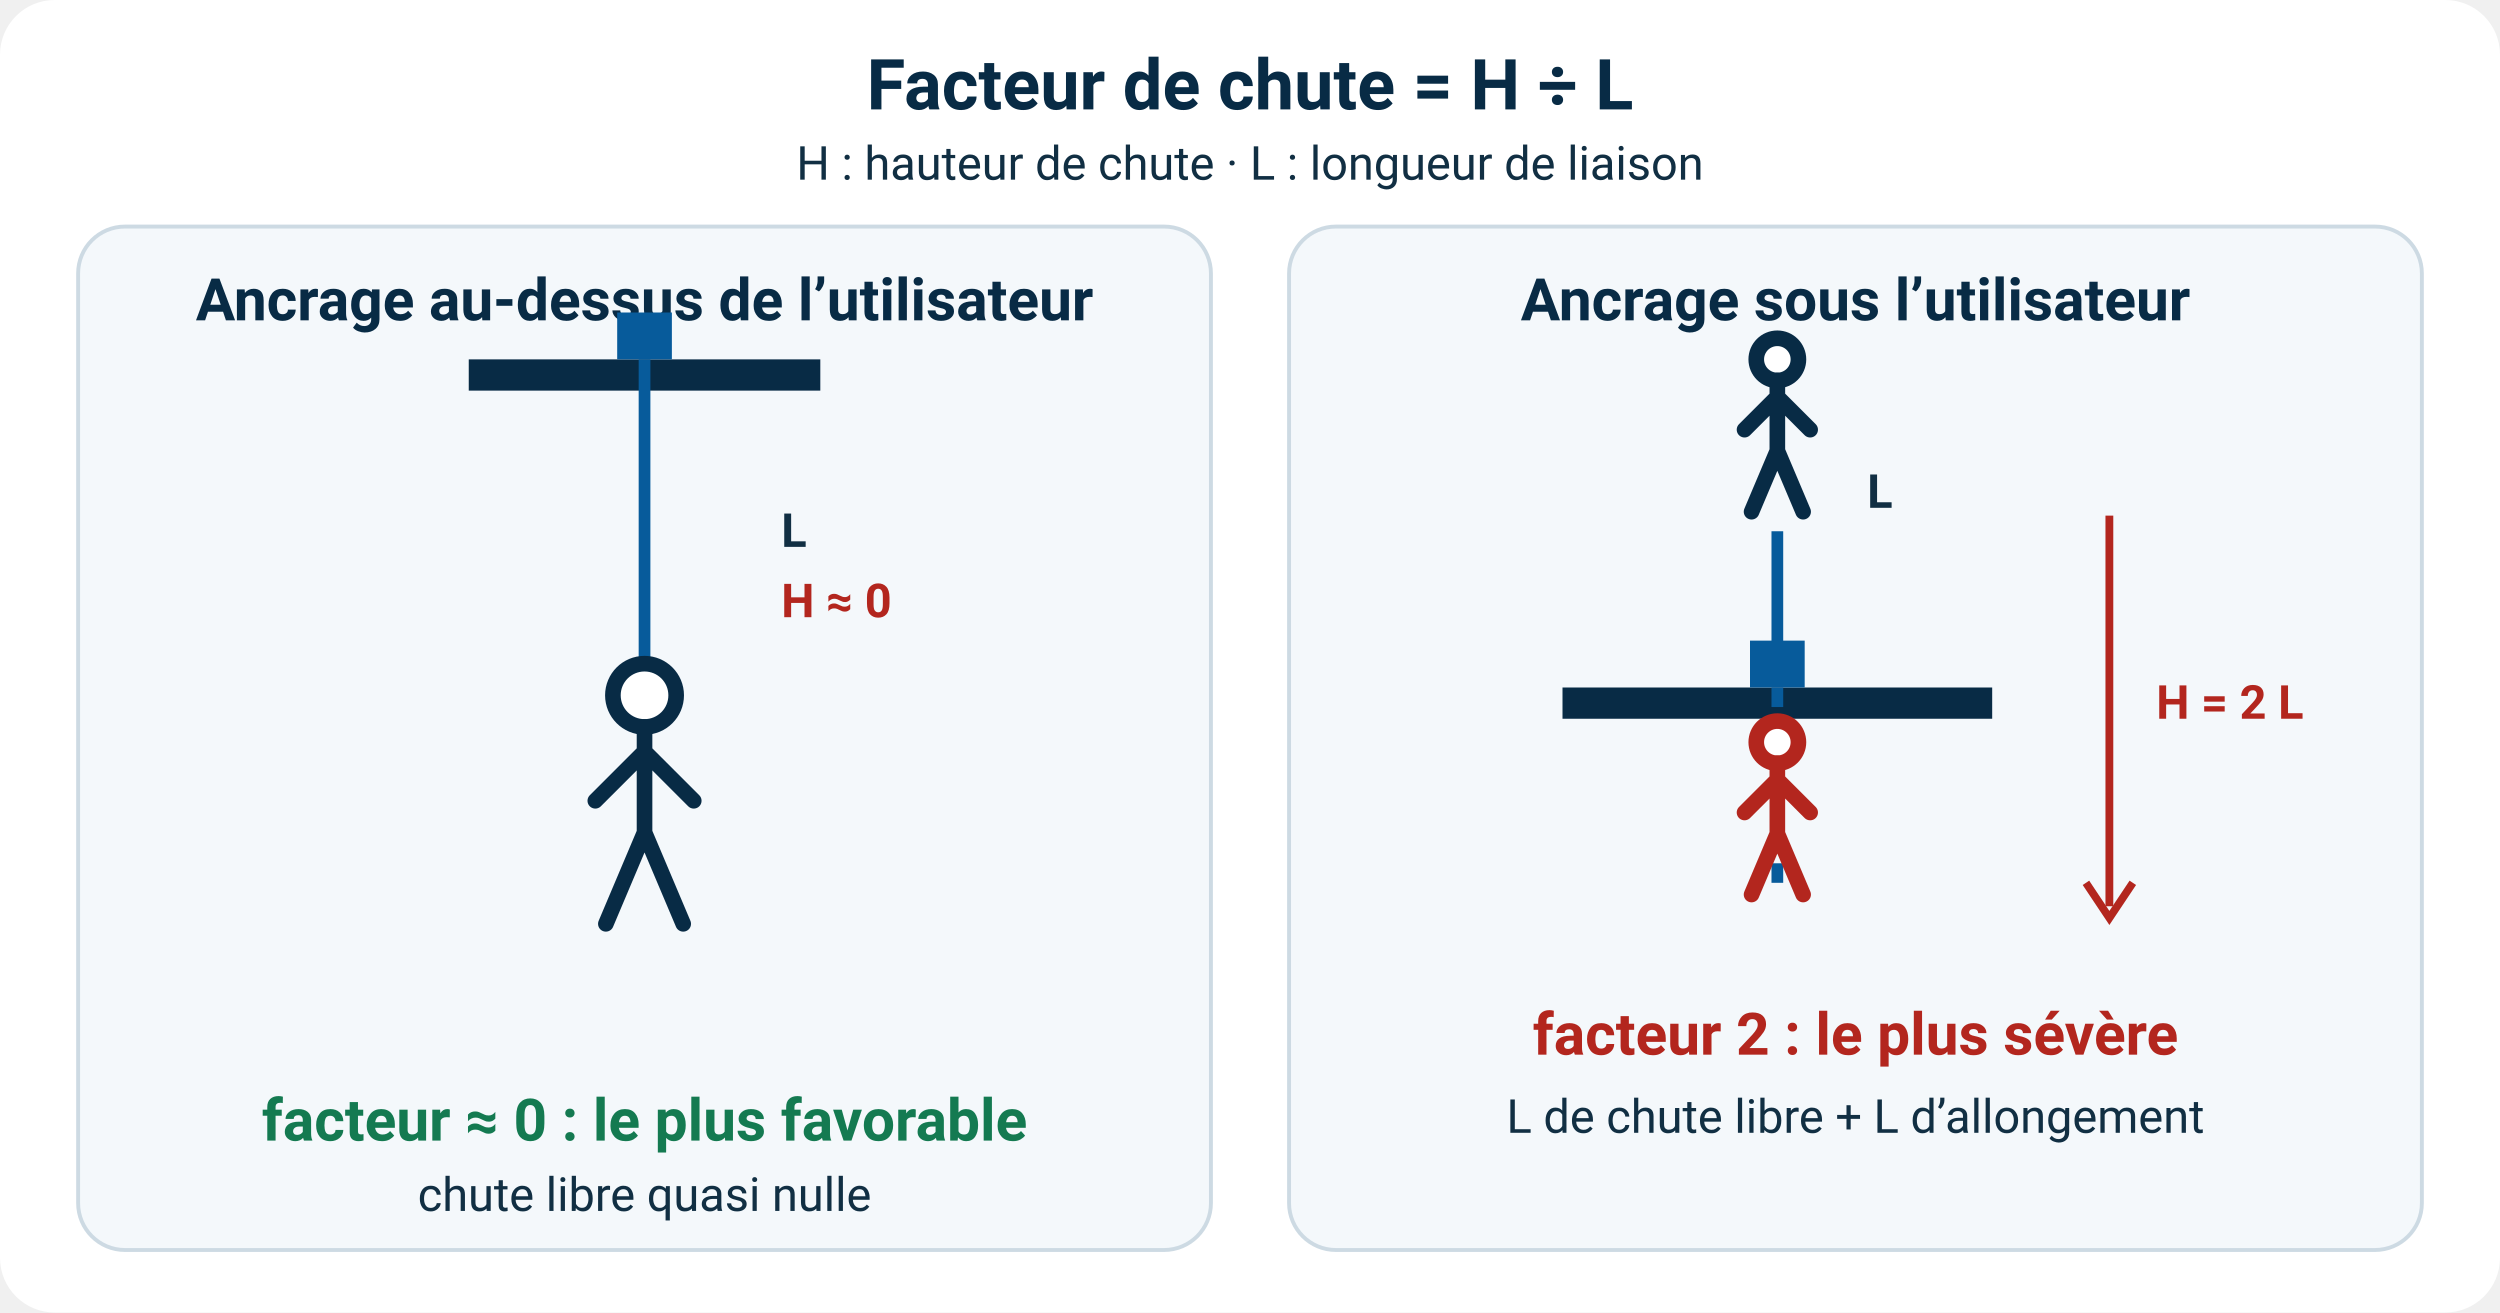
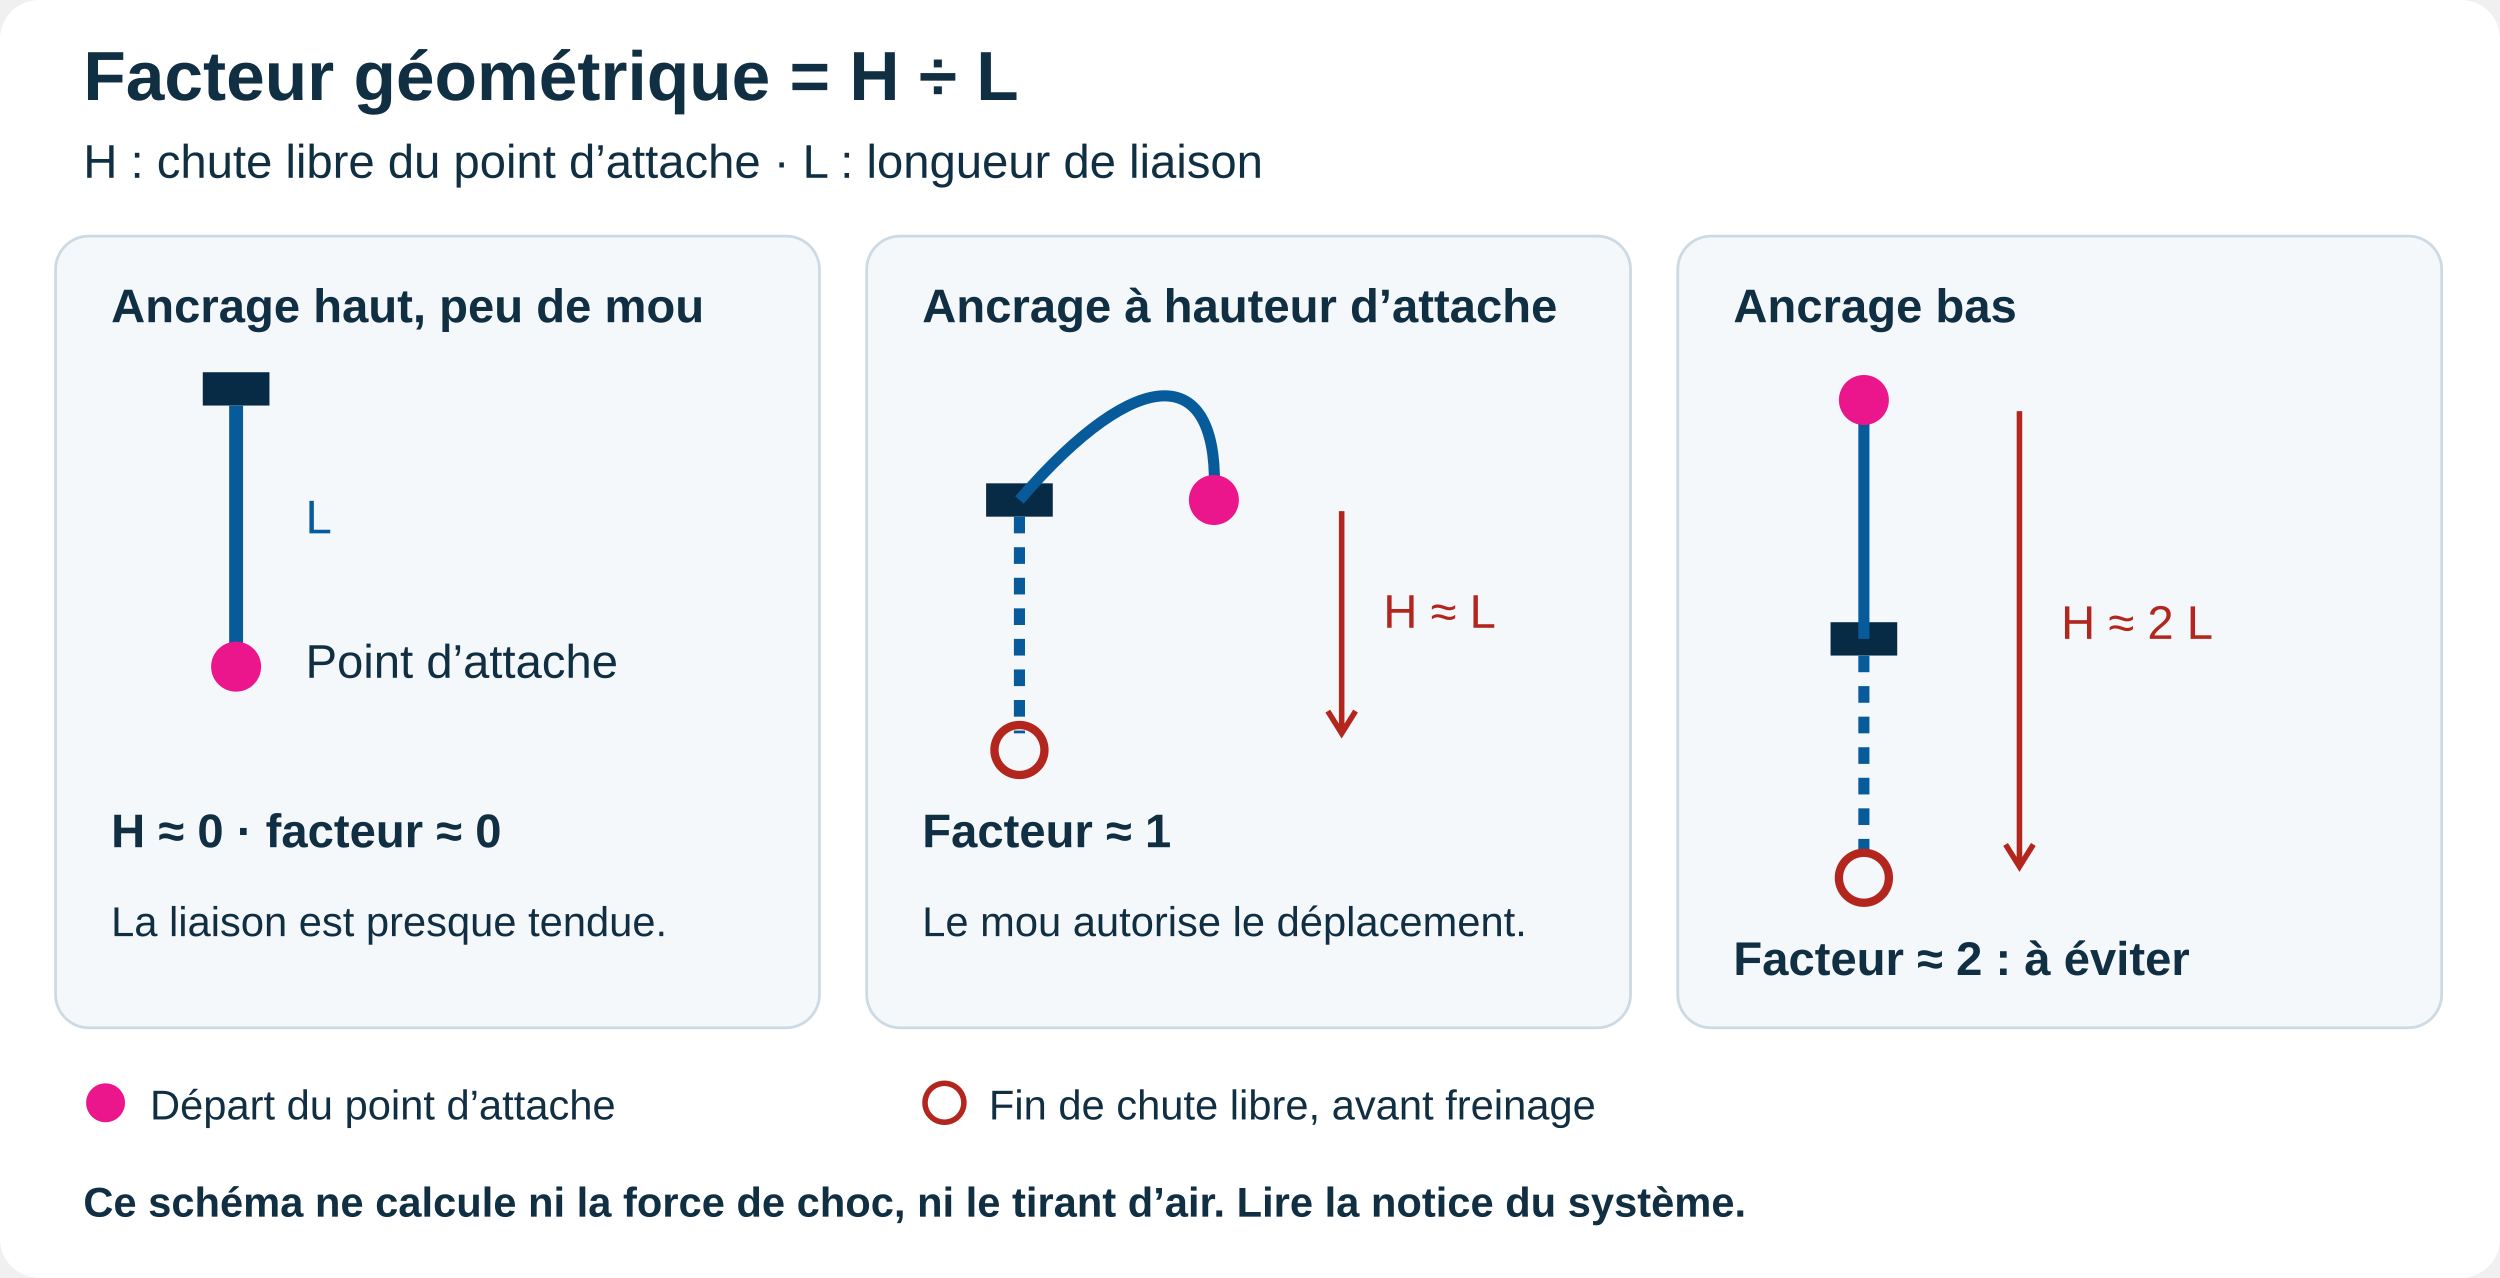
- <svg xmlns="http://www.w3.org/2000/svg" viewBox="0 0 640 336" role="img" aria-labelledby="t">
-   <style>text{font-family:system-ui,-apple-system,"Segoe UI",Roboto,Arial,sans-serif;fill:#112f43}.b{font-weight:700}.w{fill:#fff}.s{font-size:13px}.xs{font-size:12px}.m{font-size:15px}.l{font-size:18px}.n{fill:#082b45}.red{fill:#b3261e}.grn{fill:#147a51}</style>
-   <rect width="100%" height="100%" rx="14" fill="#fff" />
-   <text x="320" y="28" text-anchor="middle" class="l b n">Facteur de chute = H ÷ L</text>
-   <text x="320" y="46" text-anchor="middle" class="xs">H : hauteur de chute · L : longueur de liaison</text>
-   <rect x="20" y="58" width="290" height="262" rx="12" fill="#f4f8fb" stroke="#cddae3" />
-   <text x="165" y="82" text-anchor="middle" class="m b n">Ancrage au-dessus de l’utilisateur</text>
-   <rect x="120" y="92" width="90" height="8" fill="#082b45" />
-   <rect x="158" y="80" width="14" height="12" fill="#075b9b" />
-   <path d="M165 92 V178" stroke="#075b9b" stroke-width="3" />
-   <g stroke="#082b45" stroke-width="4" stroke-linecap="round" fill="none">
-     <circle cx="165" cy="178" r="8.1" fill="#fff" />
-     <path d="M165 186.1 v27.0 M165 192.4 l-12.6 12.6 M165 192.4 l12.6 12.6 M165 213.1 l-9.9 23.4 M165 213.1 l9.9 23.4" />
+ <svg xmlns="http://www.w3.org/2000/svg" viewBox="0 0 900 460" role="img" aria-labelledby="title desc">
+   <style>text{font-family:Arial,sans-serif;fill:#112f43;font-size:17px}.title{font-size:25px;font-weight:700}.b{font-weight:700}.small{font-size:15px}.blue{fill:#075b9b}.red{fill:#b3261e}</style>
+   <rect width="900" height="460" rx="14" fill="white" />
+   <text x="30" y="36" class="title">Facteur géométrique = H ÷ L</text>
+   <text x="30" y="64">H : chute libre du point d’attache · L : longueur de liaison</text>
+   <g stroke="#cddae3" fill="#f4f8fb">
+     <rect x="20" y="85" width="275" height="285" rx="12" />
+     <rect x="312" y="85" width="275" height="285" rx="12" />
+     <rect x="604" y="85" width="275" height="285" rx="12" />
  </g>
-   <text x="200" y="140" class="xs b">L</text>
-   <text x="200" y="158" class="xs b red">H ≈ 0</text>
-   <text x="165" y="292" text-anchor="middle" class="m b grn">facteur ≈ 0 : le plus favorable</text>
-   <text x="165" y="310" text-anchor="middle" class="xs">chute libre quasi nulle</text>
-   <rect x="330" y="58" width="290" height="262" rx="12" fill="#f4f8fb" stroke="#cddae3" />
-   <text x="475" y="82" text-anchor="middle" class="m b n">Ancrage sous l’utilisateur</text>
-   <rect x="400" y="176" width="110" height="8" fill="#082b45" />
-   <rect x="448" y="164" width="14" height="12" fill="#075b9b" />
-   <path d="M455 172 V136" stroke="#075b9b" stroke-width="3" />
-   <g stroke="#082b45" stroke-width="4" stroke-linecap="round" fill="none">
-     <circle cx="455" cy="92" r="5.4" fill="#fff" />
-     <path d="M455 97.4 v18.0 M455 101.6 l-8.4 8.4 M455 101.6 l8.4 8.4 M455 115.4 l-6.6 15.6 M455 115.4 l6.6 15.6" />
-   </g>
-   <path d="M455 176 V228" stroke="#075b9b" stroke-width="3" stroke-dasharray="5 4" />
-   <g stroke="#b3261e" stroke-width="4" stroke-linecap="round" fill="none">
-     <circle cx="455" cy="190" r="5.4" fill="#fff" />
-     <path d="M455 195.4 v18.0 M455 199.6 l-8.4 8.4 M455 199.6 l8.4 8.4 M455 213.4 l-6.6 15.6 M455 213.4 l6.6 15.6" />
-   </g>
-   <path d="M540 132 V232" stroke="#b3261e" stroke-width="2" />
-   <path d="M534 226 l6 9 l6 -9" fill="none" stroke="#b3261e" stroke-width="2" />
-   <text x="552" y="184" class="xs b red">H = 2 L</text>
-   <text x="478" y="130" class="xs b">L</text>
-   <text x="475" y="270" text-anchor="middle" class="m b red">facteur 2 : le plus sévère</text>
-   <text x="475" y="290" text-anchor="middle" class="xs">L de chute libre + L d’allongement</text>
+   <text x="40" y="116" class="b">Ancrage haut, peu de mou</text>
+   <path d="M85 146V240" stroke="#075b9b" stroke-width="5" />
+   <rect x="73" y="134" width="24" height="12" fill="#082b45" />
+   <circle cx="85" cy="240" r="9" fill="#ec168c" />
+   <text x="110" y="192" class="blue">L</text>
+   <text x="110" y="244">Point d’attache</text>
+   <text x="40" y="305" class="b">H ≈ 0 · facteur ≈ 0</text>
+   <text x="40" y="337" class="small">La liaison est presque tendue.</text>
+   <text x="332" y="116" class="b">Ancrage à hauteur d’attache</text>
+   <rect x="355" y="174" width="24" height="12" fill="#082b45" />
+   <path d="M367 180C410 130 440 130 437 180" fill="none" stroke="#075b9b" stroke-width="4" />
+   <circle cx="437" cy="180" r="9" fill="#ec168c" />
+   <path d="M367 186V264" stroke="#075b9b" stroke-width="4" stroke-dasharray="6 5" />
+   <circle cx="367" cy="270" r="9" fill="none" stroke="#b3261e" stroke-width="3" />
+   <path d="M483 184V264m-5 -8 5 8 5 -8" fill="none" stroke="#b3261e" stroke-width="2" />
+   <text x="498" y="226" class="red">H ≈ L</text>
+   <text x="332" y="305" class="b">Facteur ≈ 1</text>
+   <text x="332" y="337" class="small">Le mou autorise le déplacement.</text>
+   <text x="624" y="116" class="b">Ancrage bas</text>
+   <rect x="659" y="224" width="24" height="12" fill="#082b45" />
+   <path d="M671 230V150" stroke="#075b9b" stroke-width="4" />
+   <circle cx="671" cy="144" r="9" fill="#ec168c" />
+   <path d="M671 236V310" stroke="#075b9b" stroke-width="4" stroke-dasharray="6 5" />
+   <circle cx="671" cy="316" r="9" fill="none" stroke="#b3261e" stroke-width="3" />
+   <path d="M727 148V312m-5 -8 5 8 5 -8" fill="none" stroke="#b3261e" stroke-width="2" />
+   <text x="742" y="230" class="red">H ≈ 2 L</text>
+   <text x="624" y="351" class="b">Facteur ≈ 2 : à éviter</text>
+   <circle cx="38" cy="397" r="7" fill="#ec168c" />
+   <text x="54" y="403" class="small">Départ du point d’attache</text>
+   <circle cx="340" cy="397" r="7" fill="none" stroke="#b3261e" stroke-width="2" />
+   <text x="356" y="403" class="small">Fin de chute libre, avant freinage</text>
+   <text x="30" y="438" class="small b">Ce schéma ne calcule ni la force de choc, ni le tirant d’air. Lire la notice du système.</text>
</svg>
